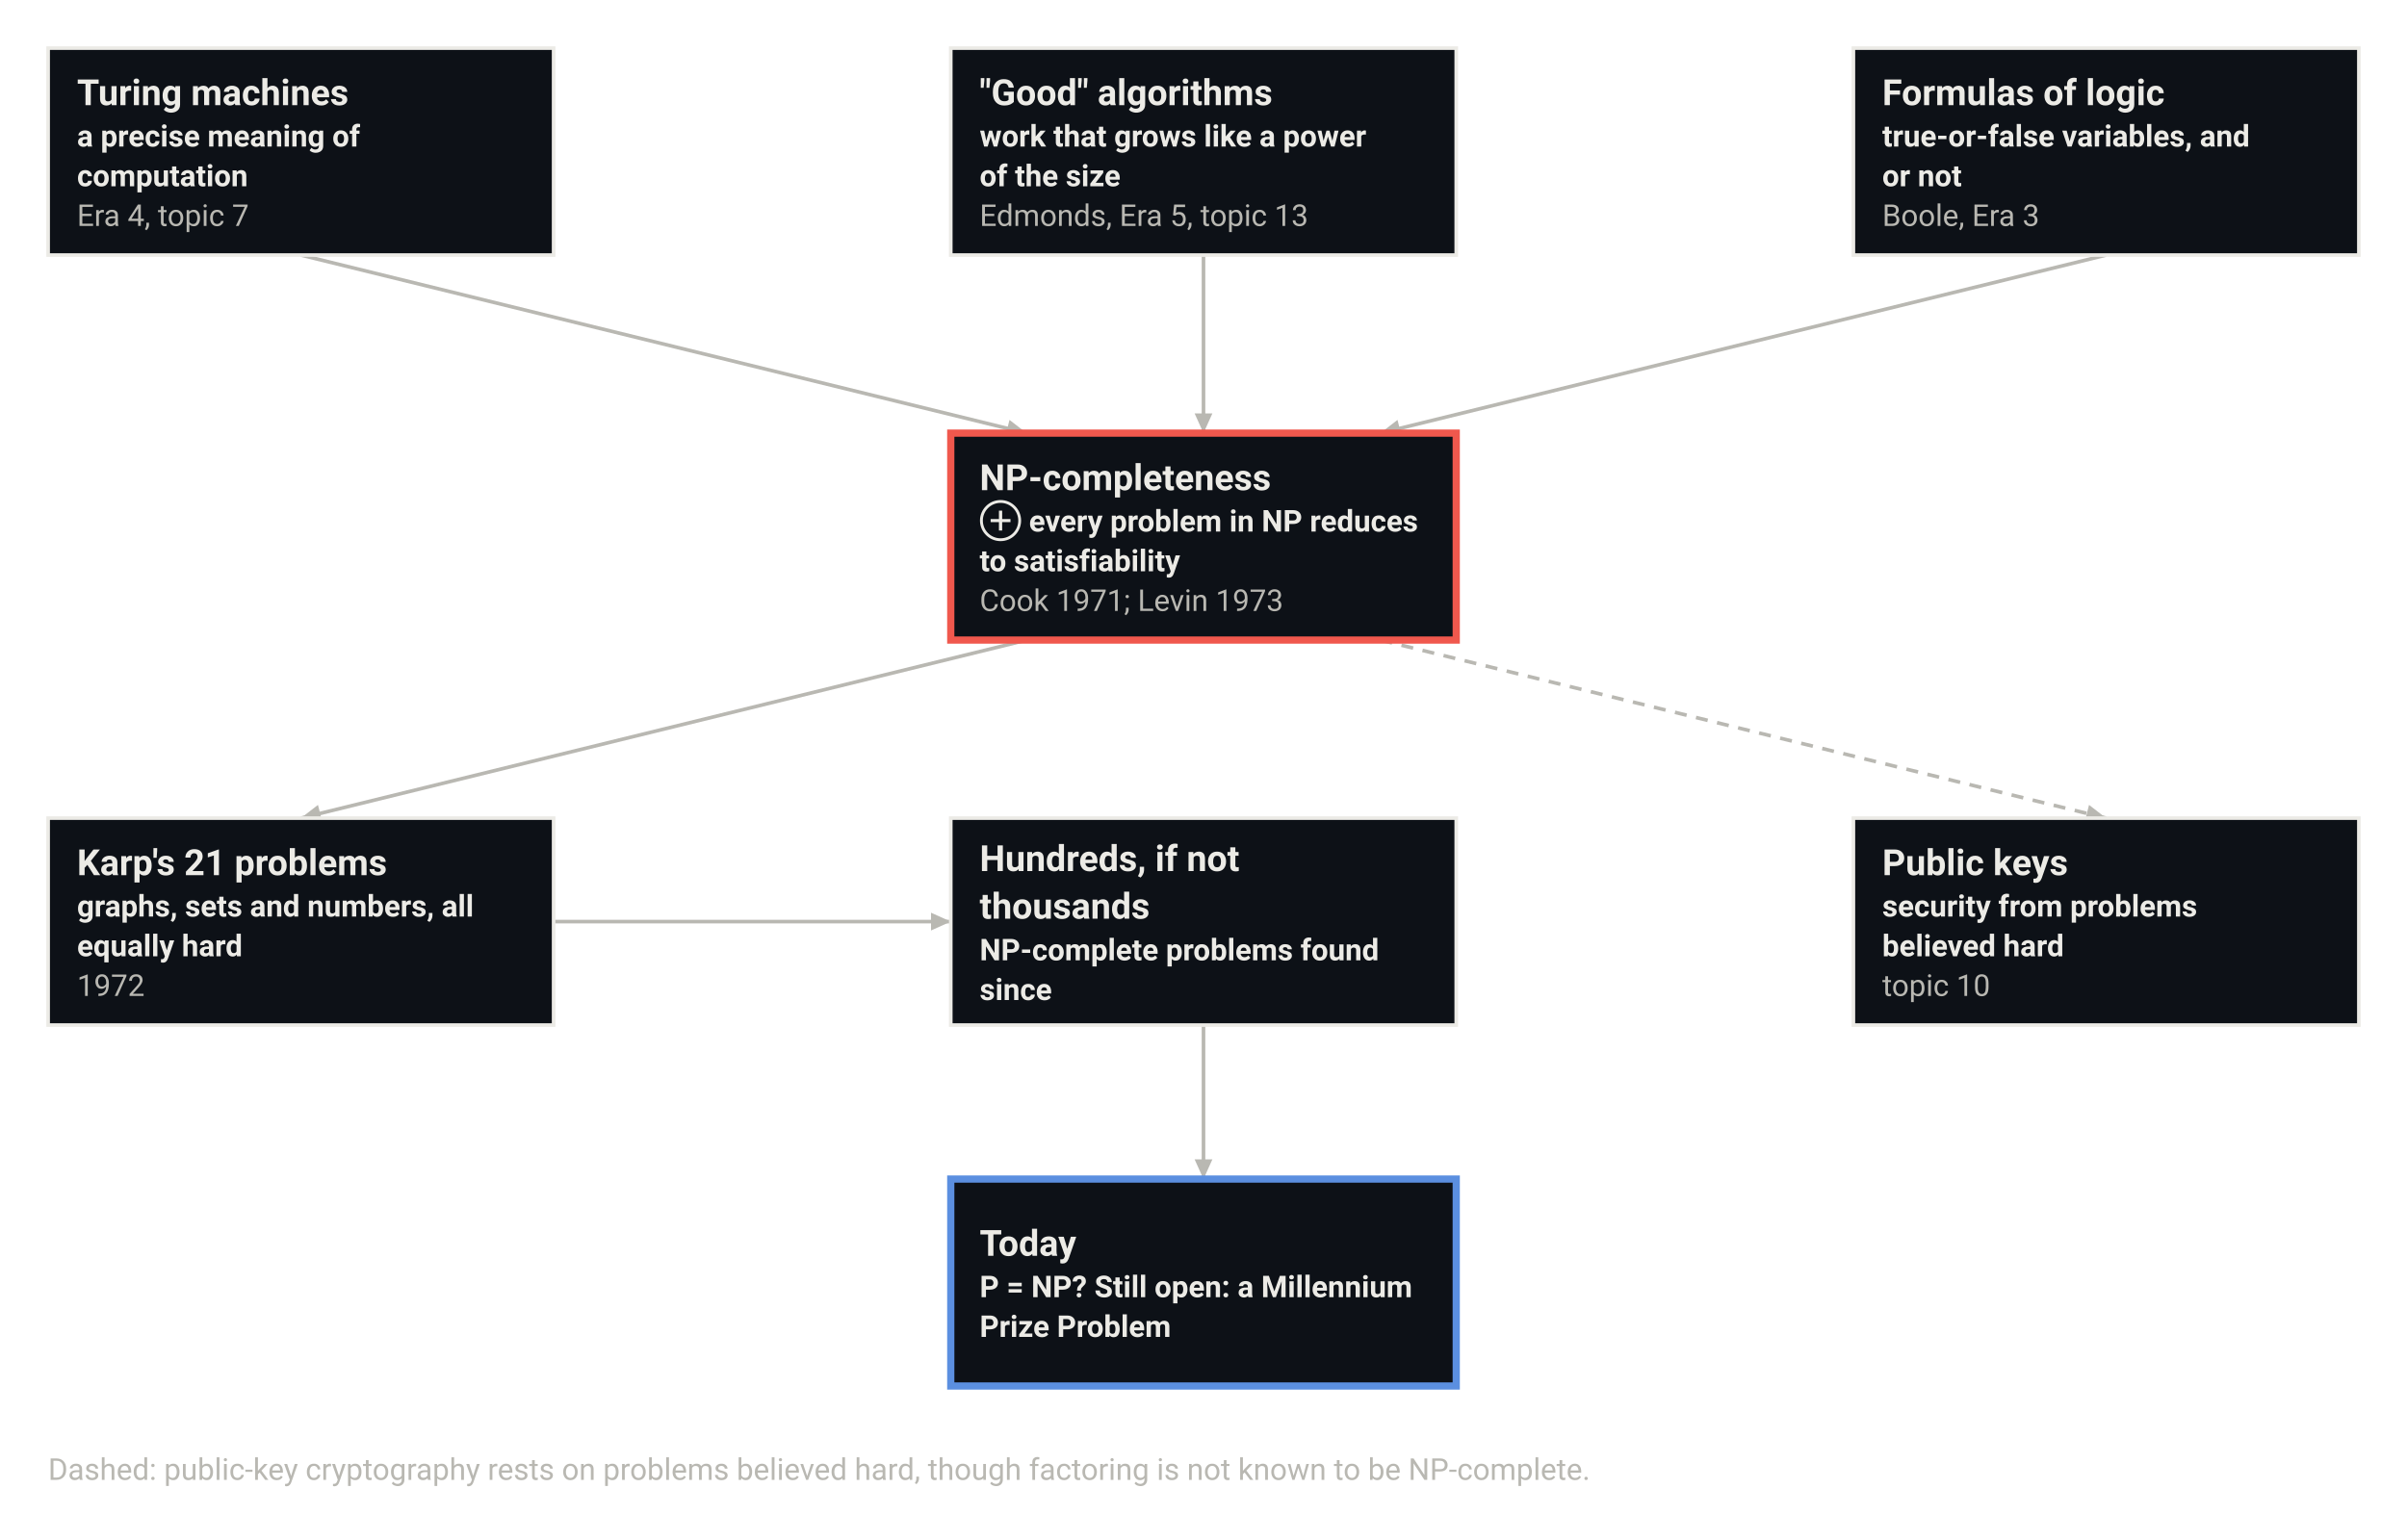
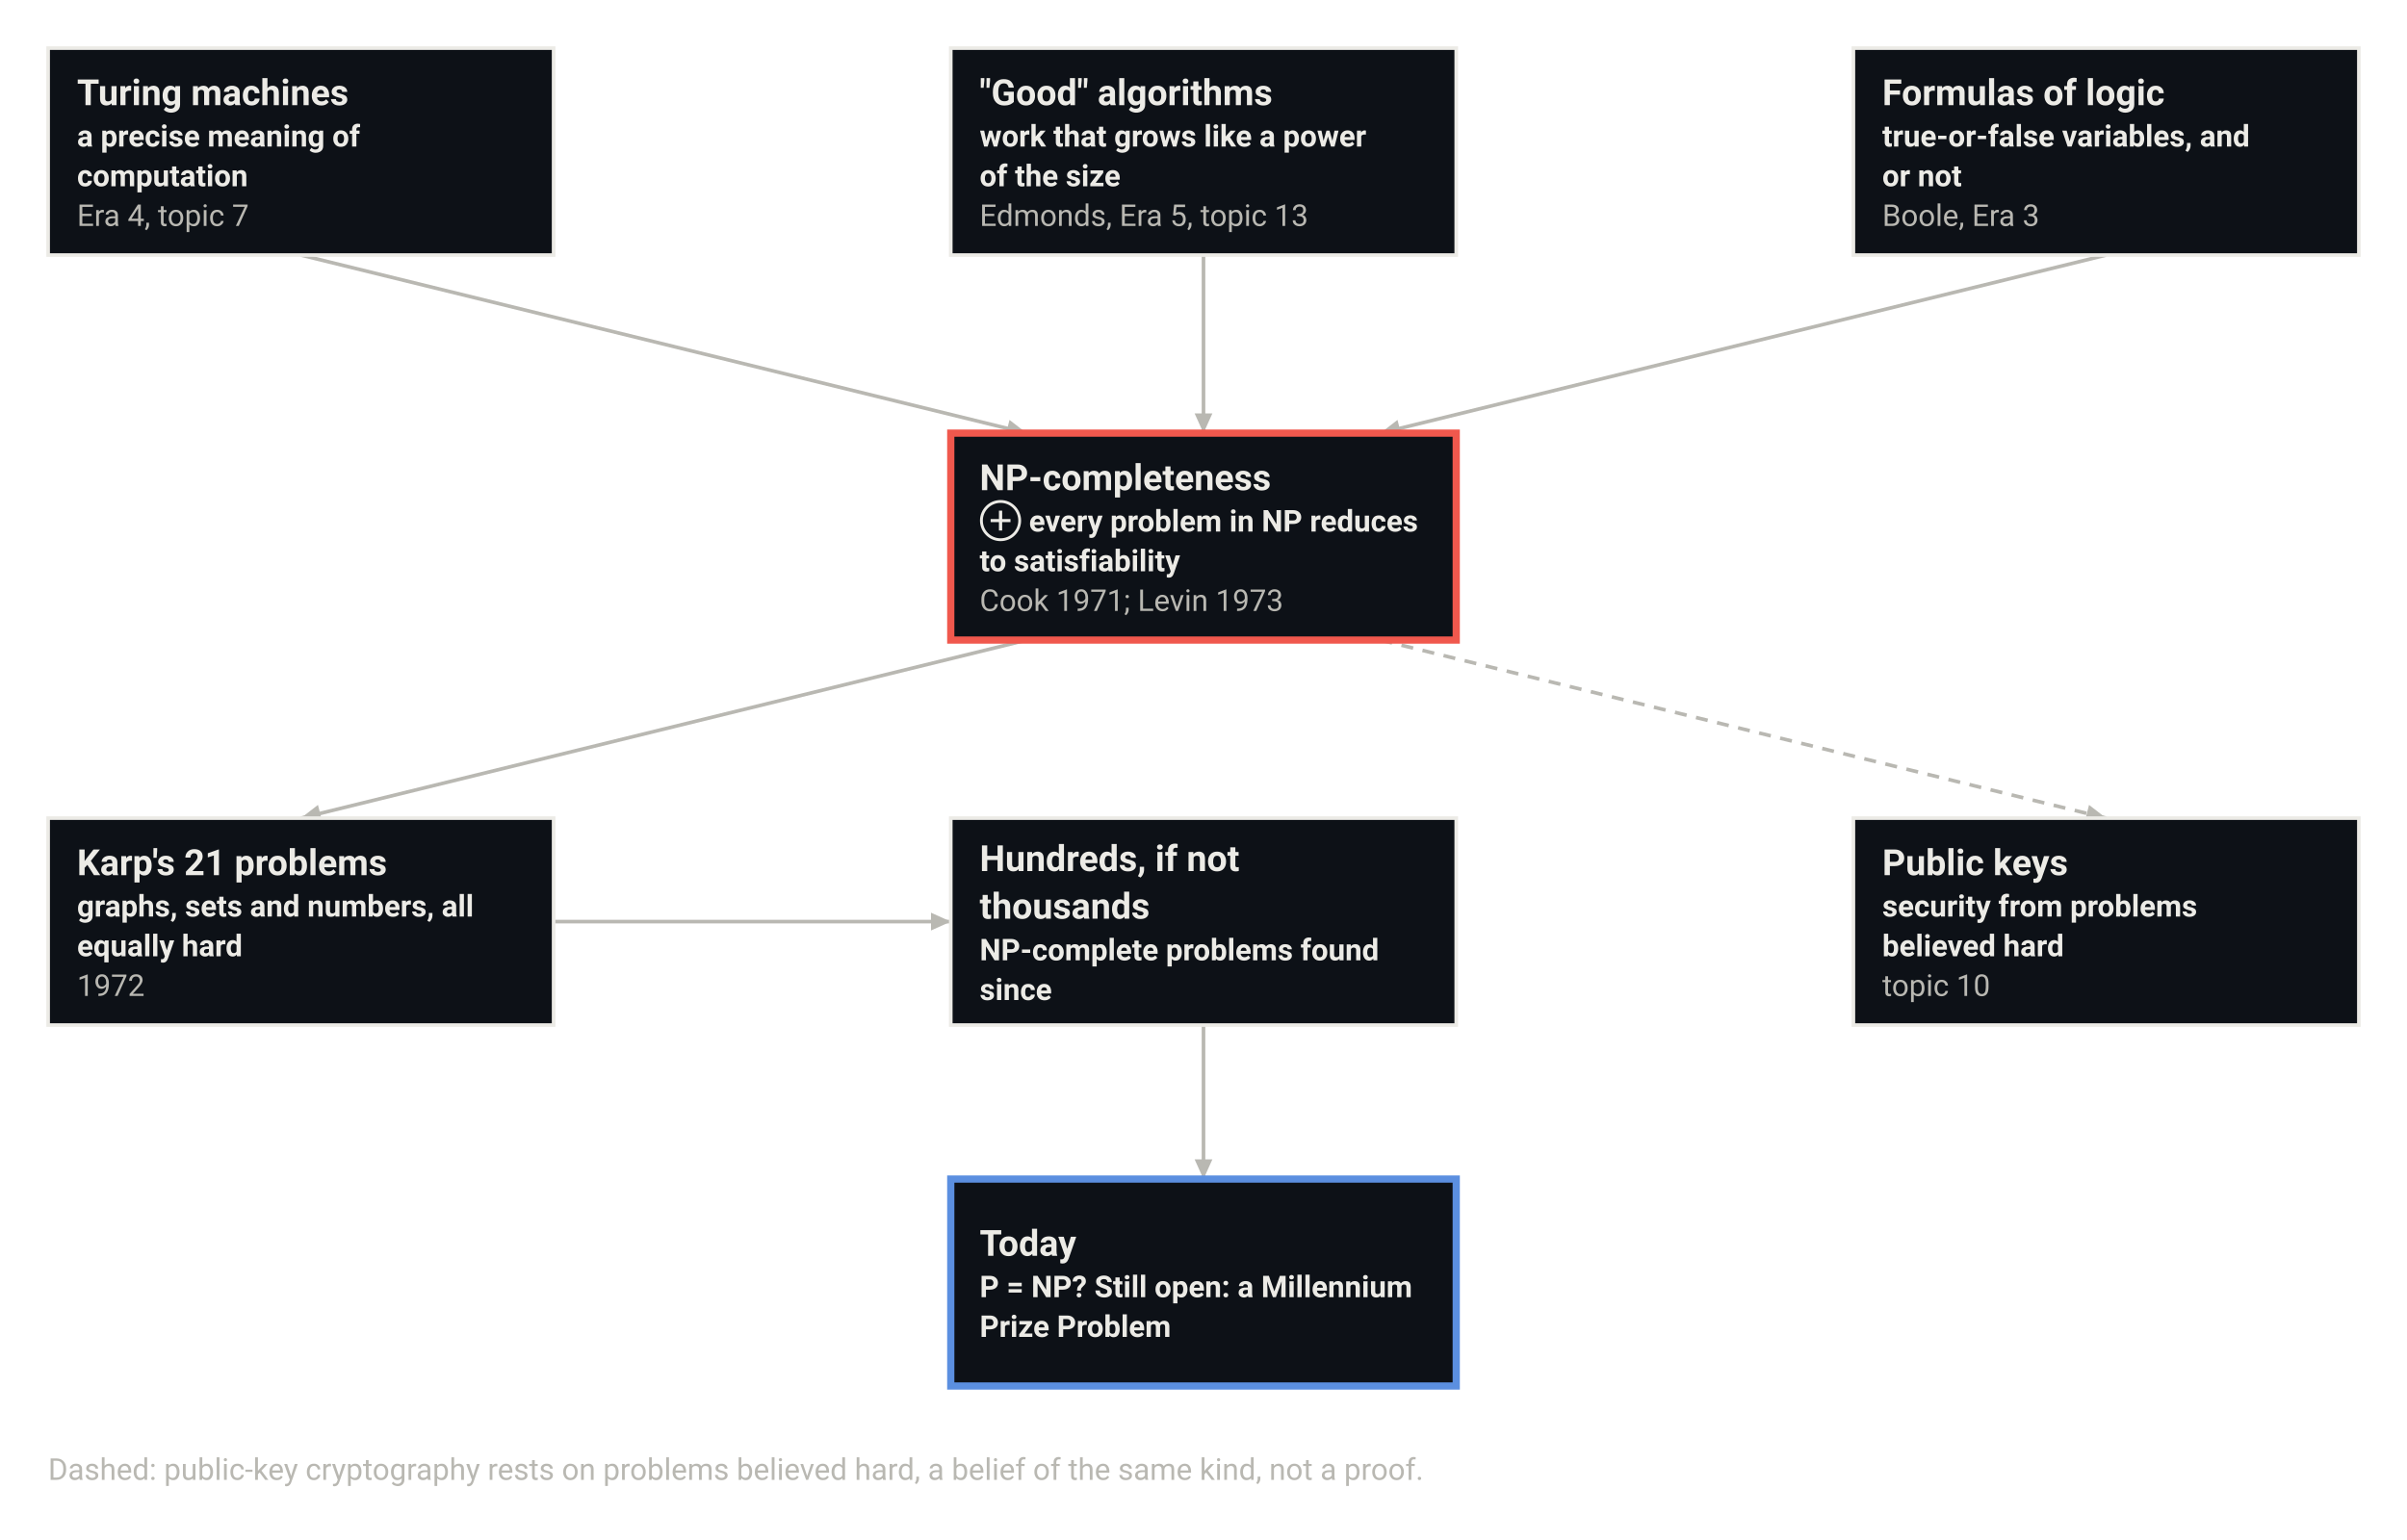
<svg xmlns="http://www.w3.org/2000/svg" viewBox="0 0 1000 640" width="1000" height="640" role="img" aria-label="How NP-completeness combined older ideas, and where it led" style="font-family:system-ui,-apple-system,'Segoe UI',Roboto,Arial,sans-serif">
  <line x1="125.0" y1="106.0" x2="426.5" y2="180.0" style="stroke:#b9b8b2;stroke-width:1.5" />
  <polygon points="426.5,180.0 417.6,181.6 419.4,174.5" style="fill:#b9b8b2" />
  <line x1="500.0" y1="106.0" x2="500.0" y2="180.0" style="stroke:#b9b8b2;stroke-width:1.5" />
  <polygon points="500.0,180.0 496.3,171.8 503.7,171.8" style="fill:#b9b8b2" />
  <line x1="875.0" y1="106.0" x2="573.5" y2="180.0" style="stroke:#b9b8b2;stroke-width:1.5" />
  <polygon points="573.5,180.0 580.6,174.5 582.4,181.6" style="fill:#b9b8b2" />
  <line x1="426.5" y1="266.0" x2="125.0" y2="340.0" style="stroke:#b9b8b2;stroke-width:1.5" />
  <polygon points="125.0,340.0 132.1,334.5 133.9,341.6" style="fill:#b9b8b2" />
  <line x1="230.0" y1="383.0" x2="395.0" y2="383.0" style="stroke:#b9b8b2;stroke-width:1.5" />
  <polygon points="395.0,383.0 386.8,386.7 386.8,379.3" style="fill:#b9b8b2" />
  <line x1="573.5" y1="266.0" x2="875.0" y2="340.0" style="stroke:#b9b8b2;stroke-width:1.5;stroke-dasharray:5 4" />
  <polygon points="875.0,340.0 866.1,341.6 867.9,334.5" style="fill:#b9b8b2" />
  <line x1="500.0" y1="426.0" x2="500.0" y2="490.0" style="stroke:#b9b8b2;stroke-width:1.5" />
  <polygon points="500.0,490.0 496.3,481.8 503.7,481.8" style="fill:#b9b8b2" />
  <rect x="20" y="20" width="210" height="86" style="fill:#0d1117;stroke:#ecebe6;stroke-width:1.5" />
  <text x="32.0" y="43.7" text-anchor="start" style="fill:#ecebe6;font-size:15px;font-weight:700">Turing machines</text>
  <text x="32.0" y="60.9" text-anchor="start" style="fill:#ecebe6;font-size:12.5px;font-weight:600">a precise meaning of</text>
  <text x="32.0" y="77.4" text-anchor="start" style="fill:#ecebe6;font-size:12.5px;font-weight:600">computation</text>
  <text x="32.0" y="93.9" text-anchor="start" style="fill:#b9b8b2;font-size:12.5px;font-weight:400">Era 4, topic 7</text>
  <rect x="395" y="20" width="210" height="86" style="fill:#0d1117;stroke:#ecebe6;stroke-width:1.5" />
  <text x="407.0" y="43.7" text-anchor="start" style="fill:#ecebe6;font-size:15px;font-weight:700">"Good" algorithms</text>
  <text x="407.0" y="60.9" text-anchor="start" style="fill:#ecebe6;font-size:12.5px;font-weight:600">work that grows like a power</text>
  <text x="407.0" y="77.4" text-anchor="start" style="fill:#ecebe6;font-size:12.5px;font-weight:600">of the size</text>
  <text x="407.0" y="93.9" text-anchor="start" style="fill:#b9b8b2;font-size:12.5px;font-weight:400">Edmonds, Era 5, topic 13</text>
  <rect x="770" y="20" width="210" height="86" style="fill:#0d1117;stroke:#ecebe6;stroke-width:1.5" />
  <text x="782.0" y="43.7" text-anchor="start" style="fill:#ecebe6;font-size:15px;font-weight:700">Formulas of logic</text>
  <text x="782.0" y="60.9" text-anchor="start" style="fill:#ecebe6;font-size:12.5px;font-weight:600">true-or-false variables, and</text>
  <text x="782.0" y="77.4" text-anchor="start" style="fill:#ecebe6;font-size:12.5px;font-weight:600">or not</text>
  <text x="782.0" y="93.9" text-anchor="start" style="fill:#b9b8b2;font-size:12.5px;font-weight:400">Boole, Era 3</text>
  <rect x="395" y="180" width="210" height="86" style="fill:#0d1117;stroke:#f0584d;stroke-width:3" />
  <text x="407.0" y="203.7" text-anchor="start" style="fill:#ecebe6;font-size:15px;font-weight:700">NP-completeness</text>
  <text x="407.0" y="220.9" text-anchor="start" style="fill:#ecebe6;font-size:12.5px;font-weight:600">⊕ every problem in NP reduces</text>
  <text x="407.0" y="237.4" text-anchor="start" style="fill:#ecebe6;font-size:12.5px;font-weight:600">to satisfiability</text>
  <text x="407.0" y="253.9" text-anchor="start" style="fill:#b9b8b2;font-size:12.5px;font-weight:400">Cook 1971; Levin 1973</text>
  <rect x="20" y="340" width="210" height="86" style="fill:#0d1117;stroke:#ecebe6;stroke-width:1.5" />
  <text x="32.0" y="363.7" text-anchor="start" style="fill:#ecebe6;font-size:15px;font-weight:700">Karp's 21 problems</text>
  <text x="32.0" y="380.9" text-anchor="start" style="fill:#ecebe6;font-size:12.5px;font-weight:600">graphs, sets and numbers, all</text>
  <text x="32.0" y="397.4" text-anchor="start" style="fill:#ecebe6;font-size:12.5px;font-weight:600">equally hard</text>
  <text x="32.0" y="413.9" text-anchor="start" style="fill:#b9b8b2;font-size:12.5px;font-weight:400">1972</text>
  <rect x="395" y="340" width="210" height="86" style="fill:#0d1117;stroke:#ecebe6;stroke-width:1.5" />
  <text x="407.0" y="362.0" text-anchor="start" style="fill:#ecebe6;font-size:15px;font-weight:700">Hundreds, if not</text>
  <text x="407.0" y="381.8" text-anchor="start" style="fill:#ecebe6;font-size:15px;font-weight:700">thousands</text>
  <text x="407.0" y="399.1" text-anchor="start" style="fill:#ecebe6;font-size:12.5px;font-weight:600">NP-complete problems found</text>
  <text x="407.0" y="415.6" text-anchor="start" style="fill:#ecebe6;font-size:12.5px;font-weight:600">since</text>
  <rect x="770" y="340" width="210" height="86" style="fill:#0d1117;stroke:#ecebe6;stroke-width:1.5" />
  <text x="782.0" y="363.7" text-anchor="start" style="fill:#ecebe6;font-size:15px;font-weight:700">Public keys</text>
  <text x="782.0" y="380.9" text-anchor="start" style="fill:#ecebe6;font-size:12.5px;font-weight:600">security from problems</text>
  <text x="782.0" y="397.4" text-anchor="start" style="fill:#ecebe6;font-size:12.5px;font-weight:600">believed hard</text>
  <text x="782.0" y="413.9" text-anchor="start" style="fill:#b9b8b2;font-size:12.5px;font-weight:400">topic 10</text>
  <rect x="395" y="490" width="210" height="86" style="fill:#0d1117;stroke:#5b8fe0;stroke-width:3" />
  <text x="407.0" y="521.9" text-anchor="start" style="fill:#ecebe6;font-size:15px;font-weight:700">Today</text>
  <text x="407.0" y="539.1" text-anchor="start" style="fill:#ecebe6;font-size:12.5px;font-weight:600">P = NP? Still open: a Millennium</text>
  <text x="407.0" y="555.6" text-anchor="start" style="fill:#ecebe6;font-size:12.5px;font-weight:600">Prize Problem</text>
-   <text x="20.0" y="615.0" text-anchor="start" style="fill:#b9b8b2;font-size:12.5px;font-weight:400">Dashed: public-key cryptography rests on problems believed hard, though factoring is not known to be NP-complete.</text>
+   <text x="20.0" y="615.0" text-anchor="start" style="fill:#b9b8b2;font-size:12.5px;font-weight:400">Dashed: public-key cryptography rests on problems believed hard, a belief of the same kind, not a proof.</text>
</svg>
